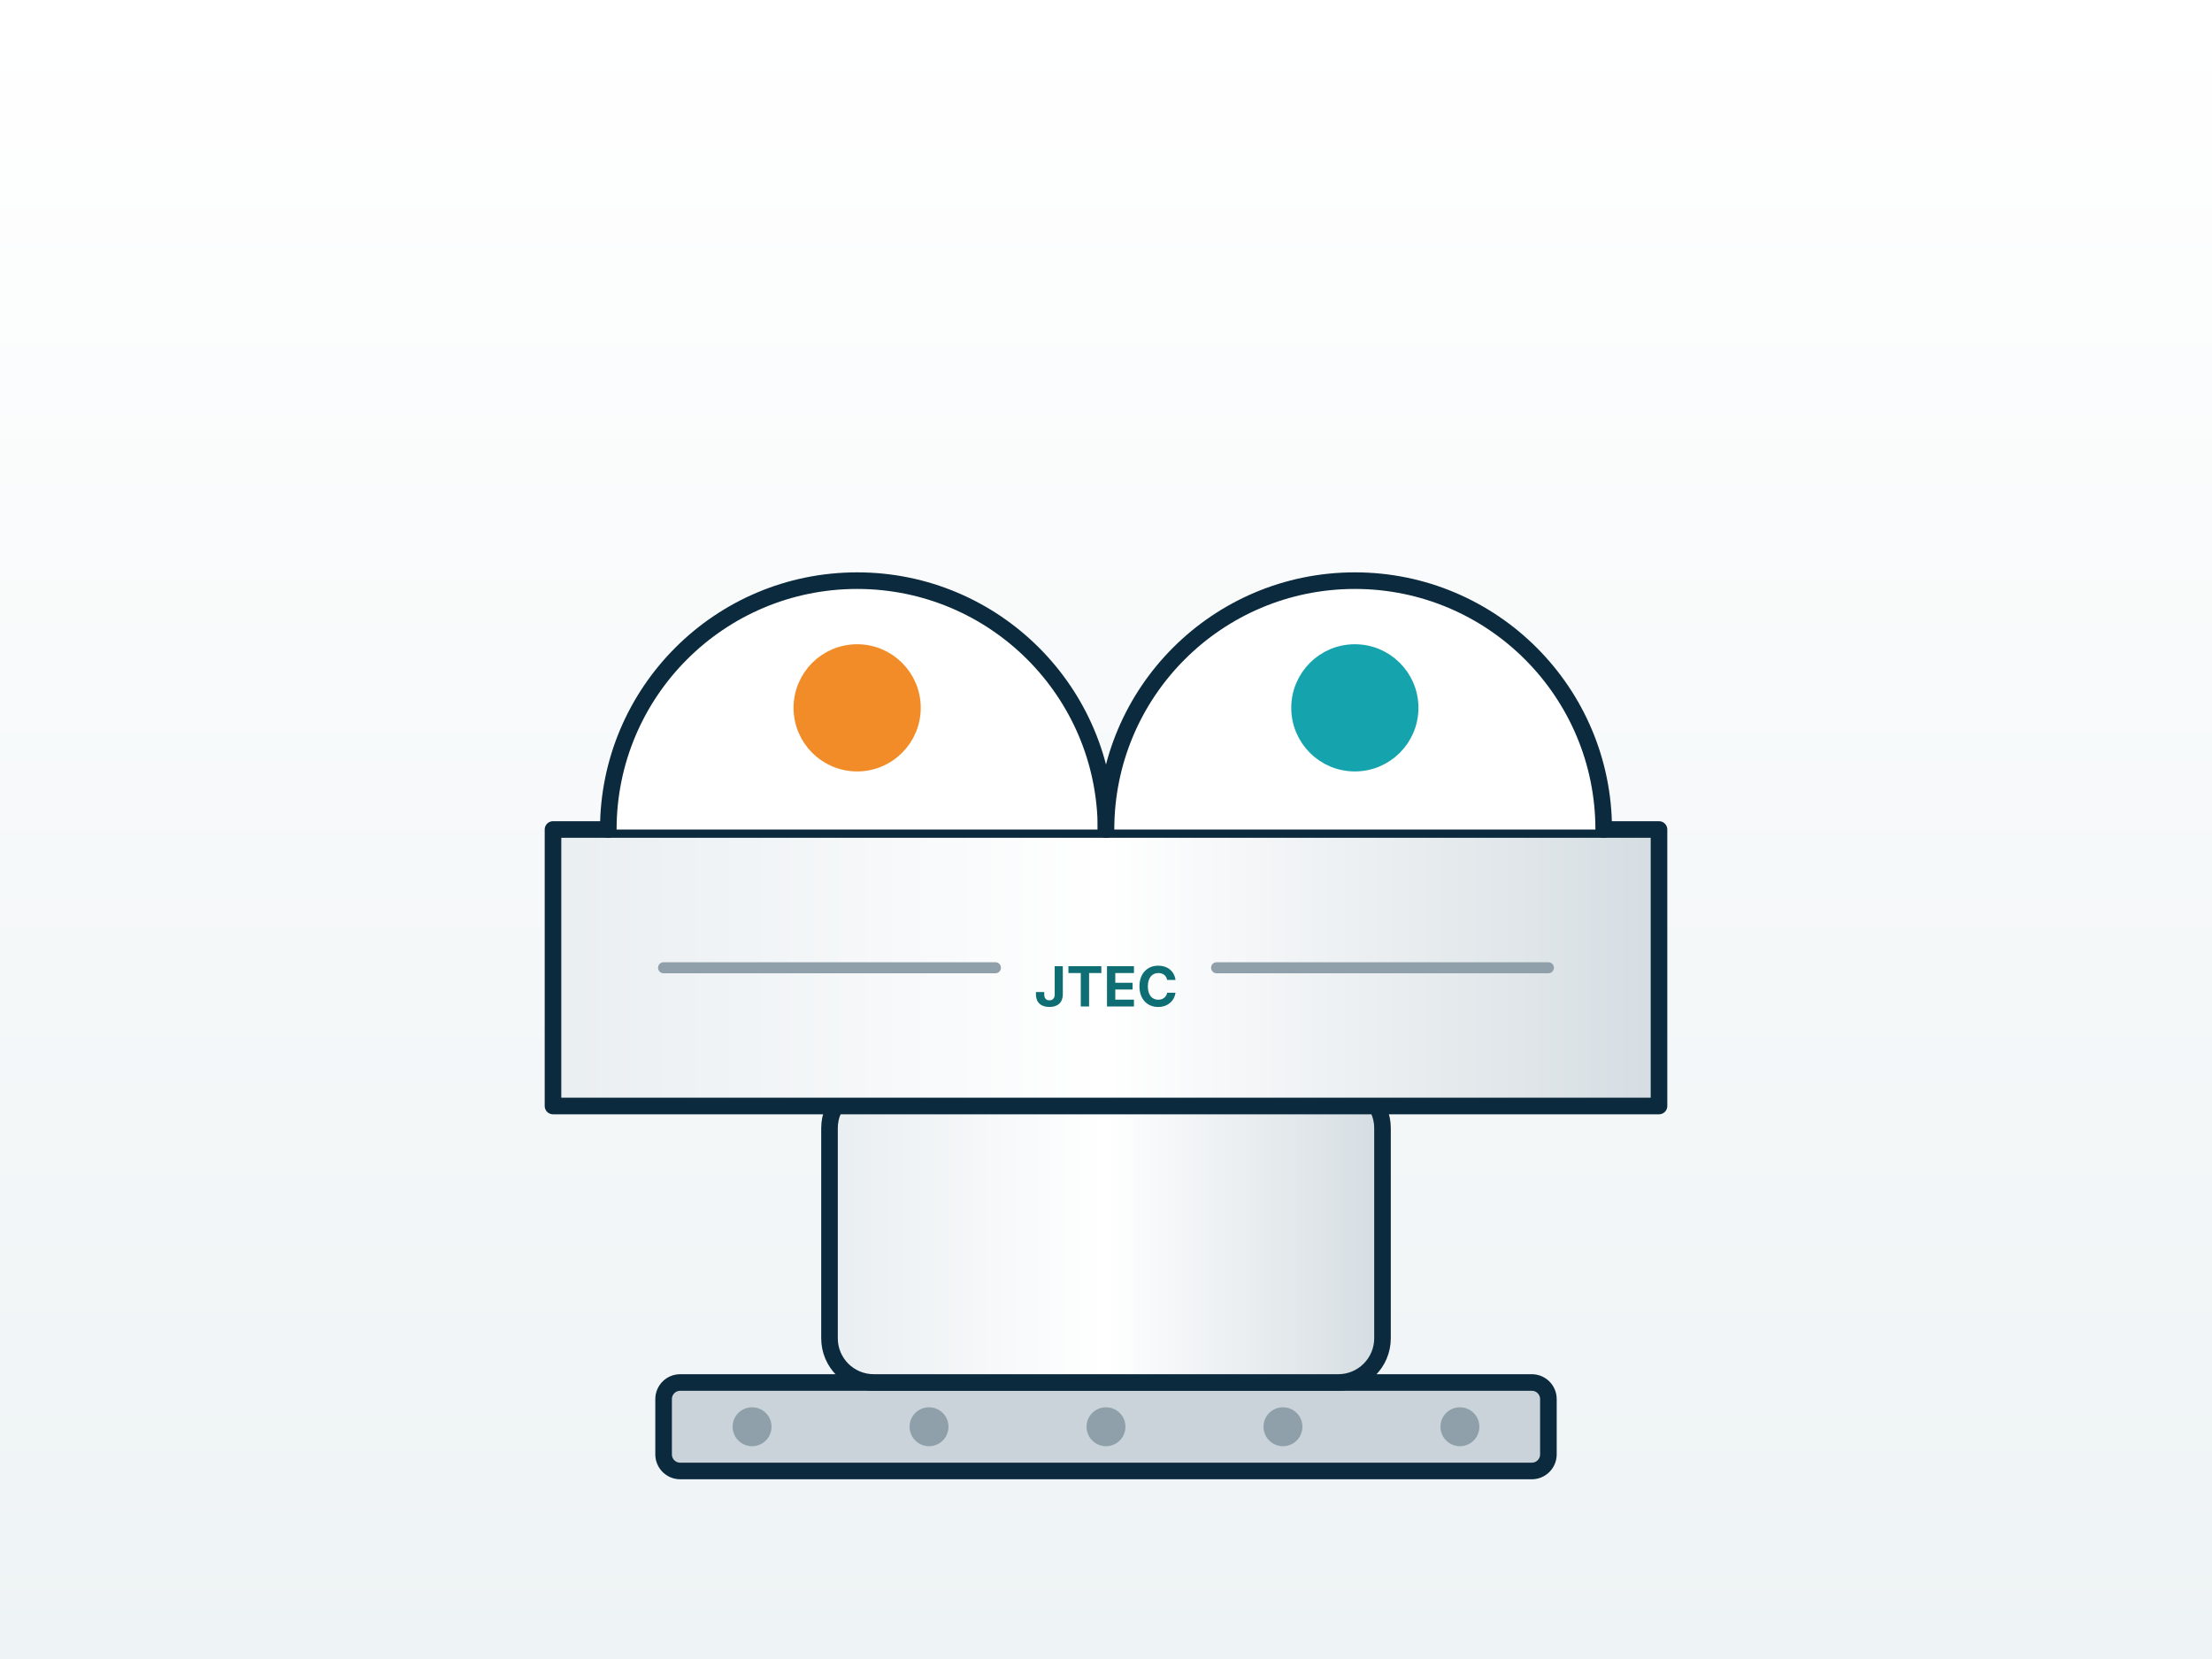
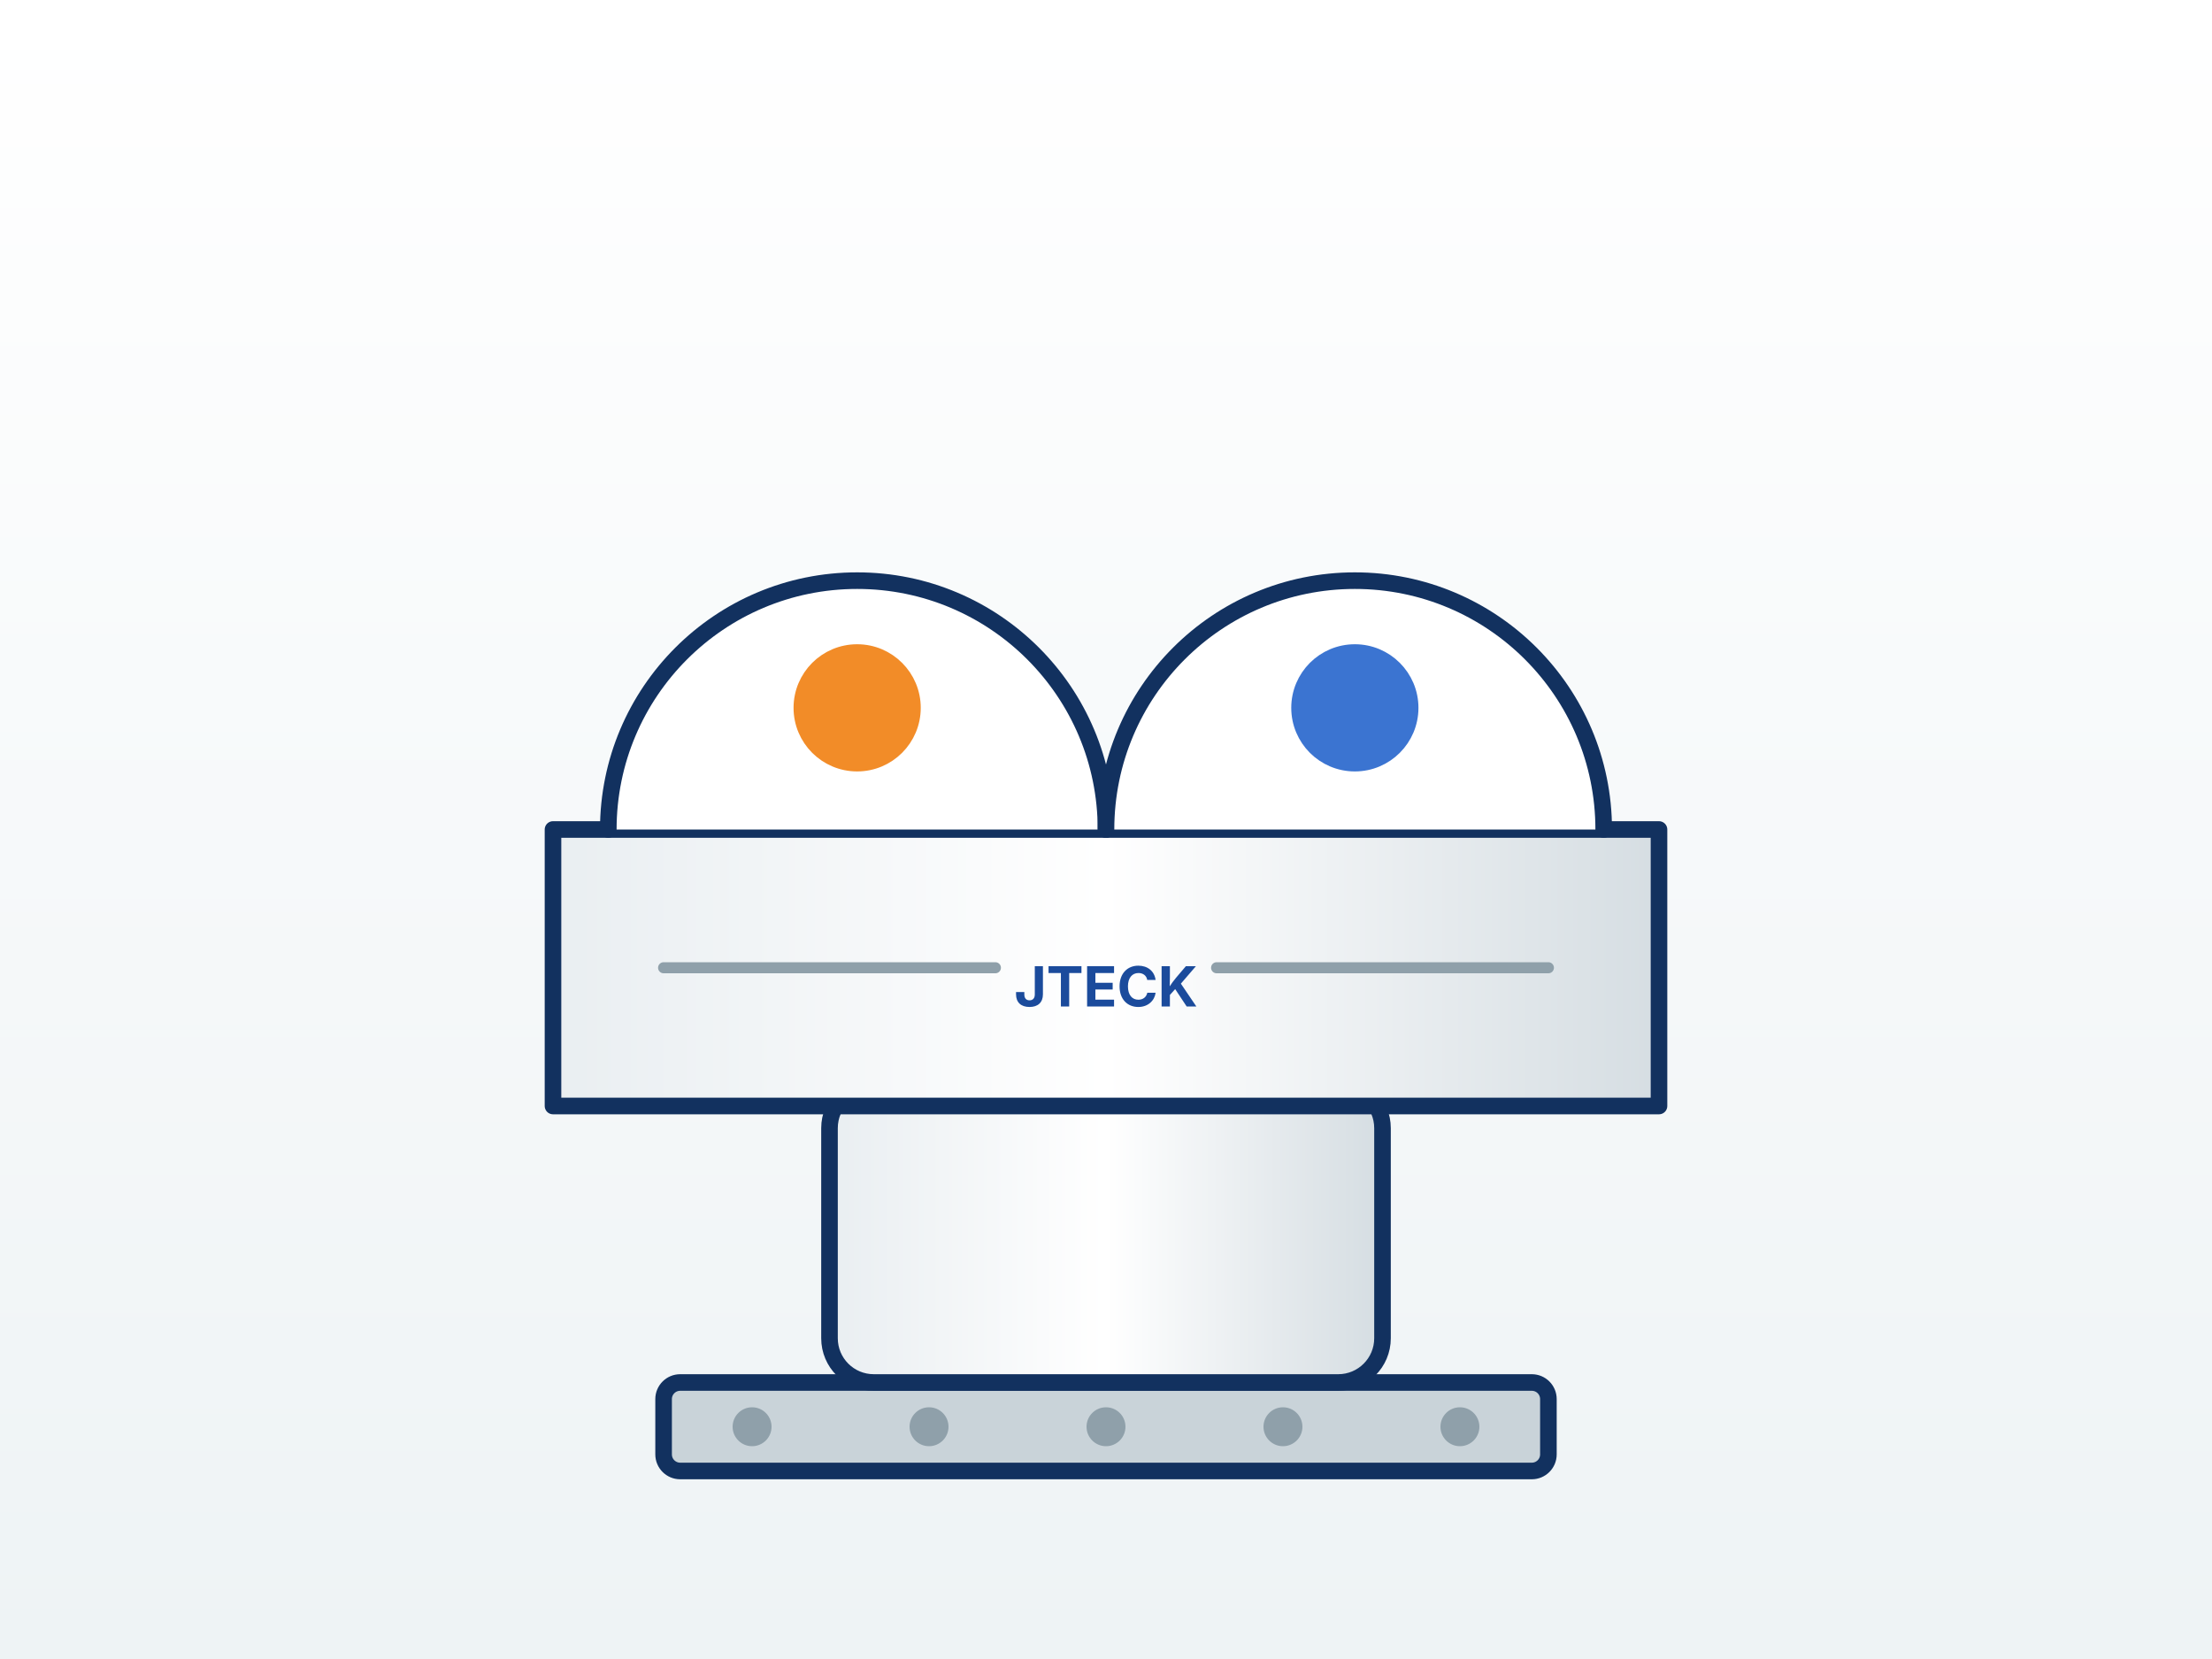
<svg xmlns="http://www.w3.org/2000/svg" viewBox="0 0 400 300" width="400" height="300">
  <defs>
    <linearGradient id="gbg" x1="0" y1="0" x2="0" y2="1">
      <stop offset="0" stop-color="#ffffff" />
      <stop offset="1" stop-color="#eef3f5" />
    </linearGradient>
    <linearGradient id="gsteel" x1="0" y1="0" x2="1" y2="0">
      <stop offset="0" stop-color="#e9eef1" />
      <stop offset=".5" stop-color="#ffffff" />
      <stop offset="1" stop-color="#d5dde2" />
    </linearGradient>
  </defs>
  <rect width="400" height="300" fill="url(#gbg)" />
-   <g stroke="#0b2a3d" stroke-width="3" stroke-linejoin="round" stroke-linecap="round" fill="url(#gsteel)">
+   <g stroke="#12315f" stroke-width="3" stroke-linejoin="round" stroke-linecap="round" fill="url(#gsteel)">
    <rect x="120" y="250" width="160" height="16" rx="3" fill="#c9d3d9" />
    <circle cx="136" cy="258" r="3.52" fill="#8fa0aa" stroke="none" />
    <circle cx="168" cy="258" r="3.52" fill="#8fa0aa" stroke="none" />
    <circle cx="200" cy="258" r="3.52" fill="#8fa0aa" stroke="none" />
    <circle cx="232" cy="258" r="3.52" fill="#8fa0aa" stroke="none" />
    <circle cx="264" cy="258" r="3.52" fill="#8fa0aa" stroke="none" />
    <rect x="150" y="196" width="100" height="54" rx="8" />
    <path d="M100 150h200v50H100z" rx="10" />
    <path d="M110 150a45 45 0 0 1 90 0" fill="#ffffff" />
    <path d="M200 150a45 45 0 0 1 90 0" fill="#ffffff" />
    <circle cx="155" cy="128" r="10" fill="#f28c28" stroke="#f28c28" />
-     <circle cx="245" cy="128" r="10" fill="#15a3ad" stroke="#15a3ad" />
+     <circle cx="245" cy="128" r="10" fill="#3b74d1" stroke="#3b74d1" />
    <path d="M120 175h60M220 175h60" stroke="#8fa0aa" stroke-width="2" />
-     <text x="200" y="182" text-anchor="middle" font-family="Inter, Arial" font-size="10" font-weight="700" fill="#0f6e73" stroke="none">JTEC</text>
+     <text x="200" y="182" text-anchor="middle" font-family="Inter, Arial" font-size="10" font-weight="700" fill="#1b4b9c" stroke="none">JTECK</text>
  </g>
</svg>
